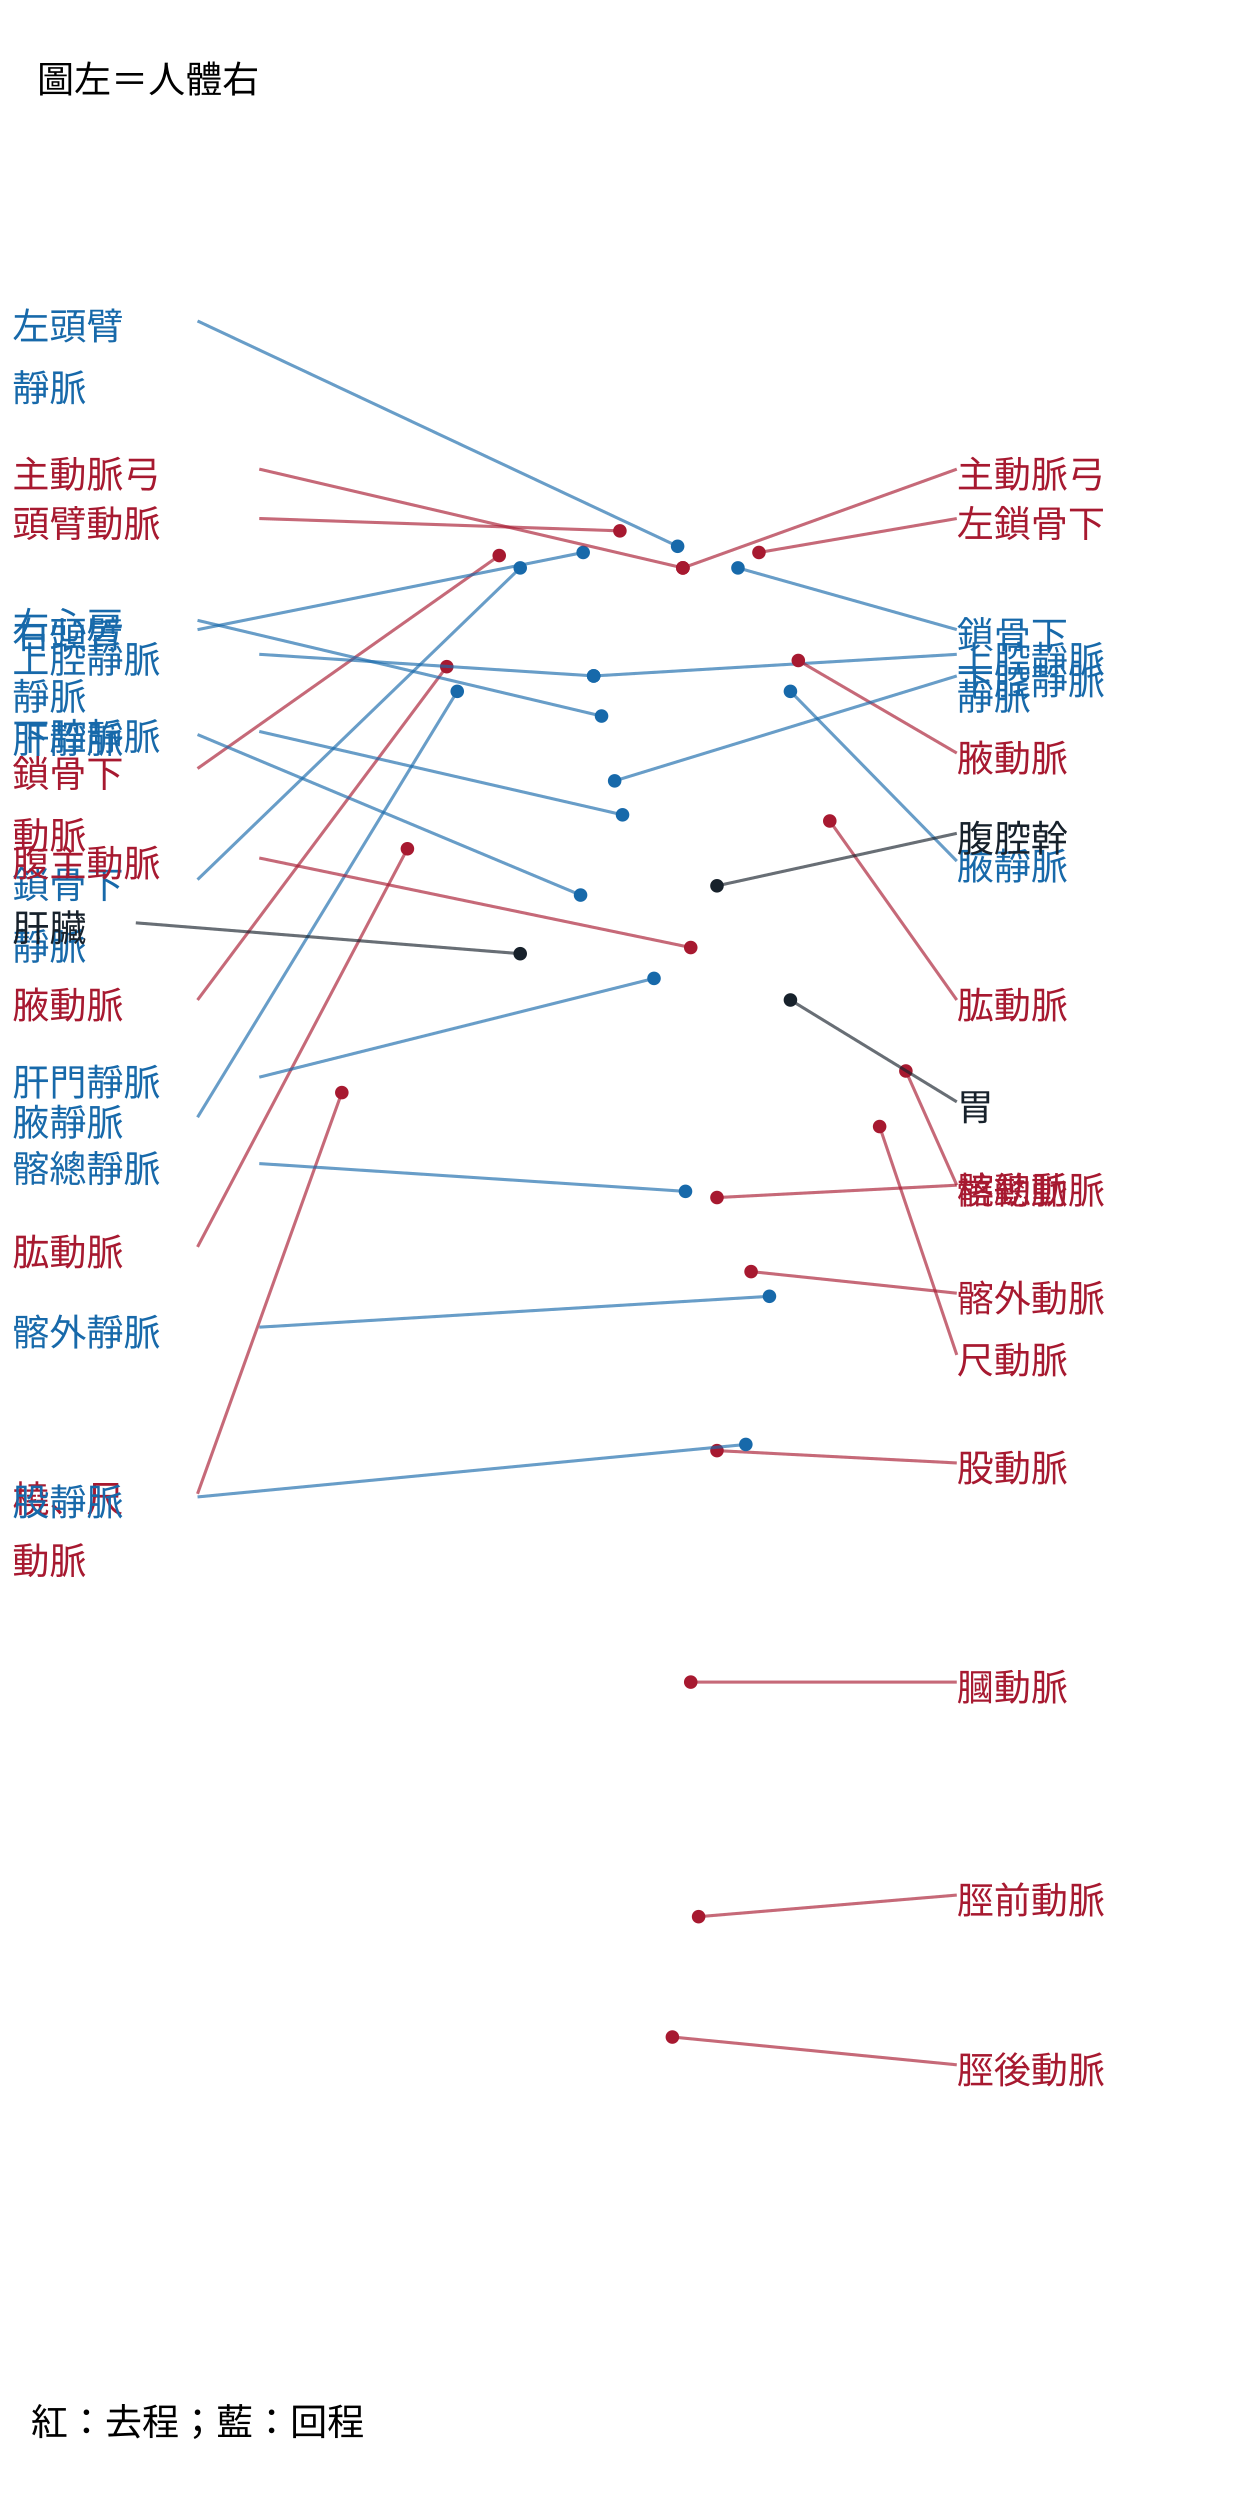
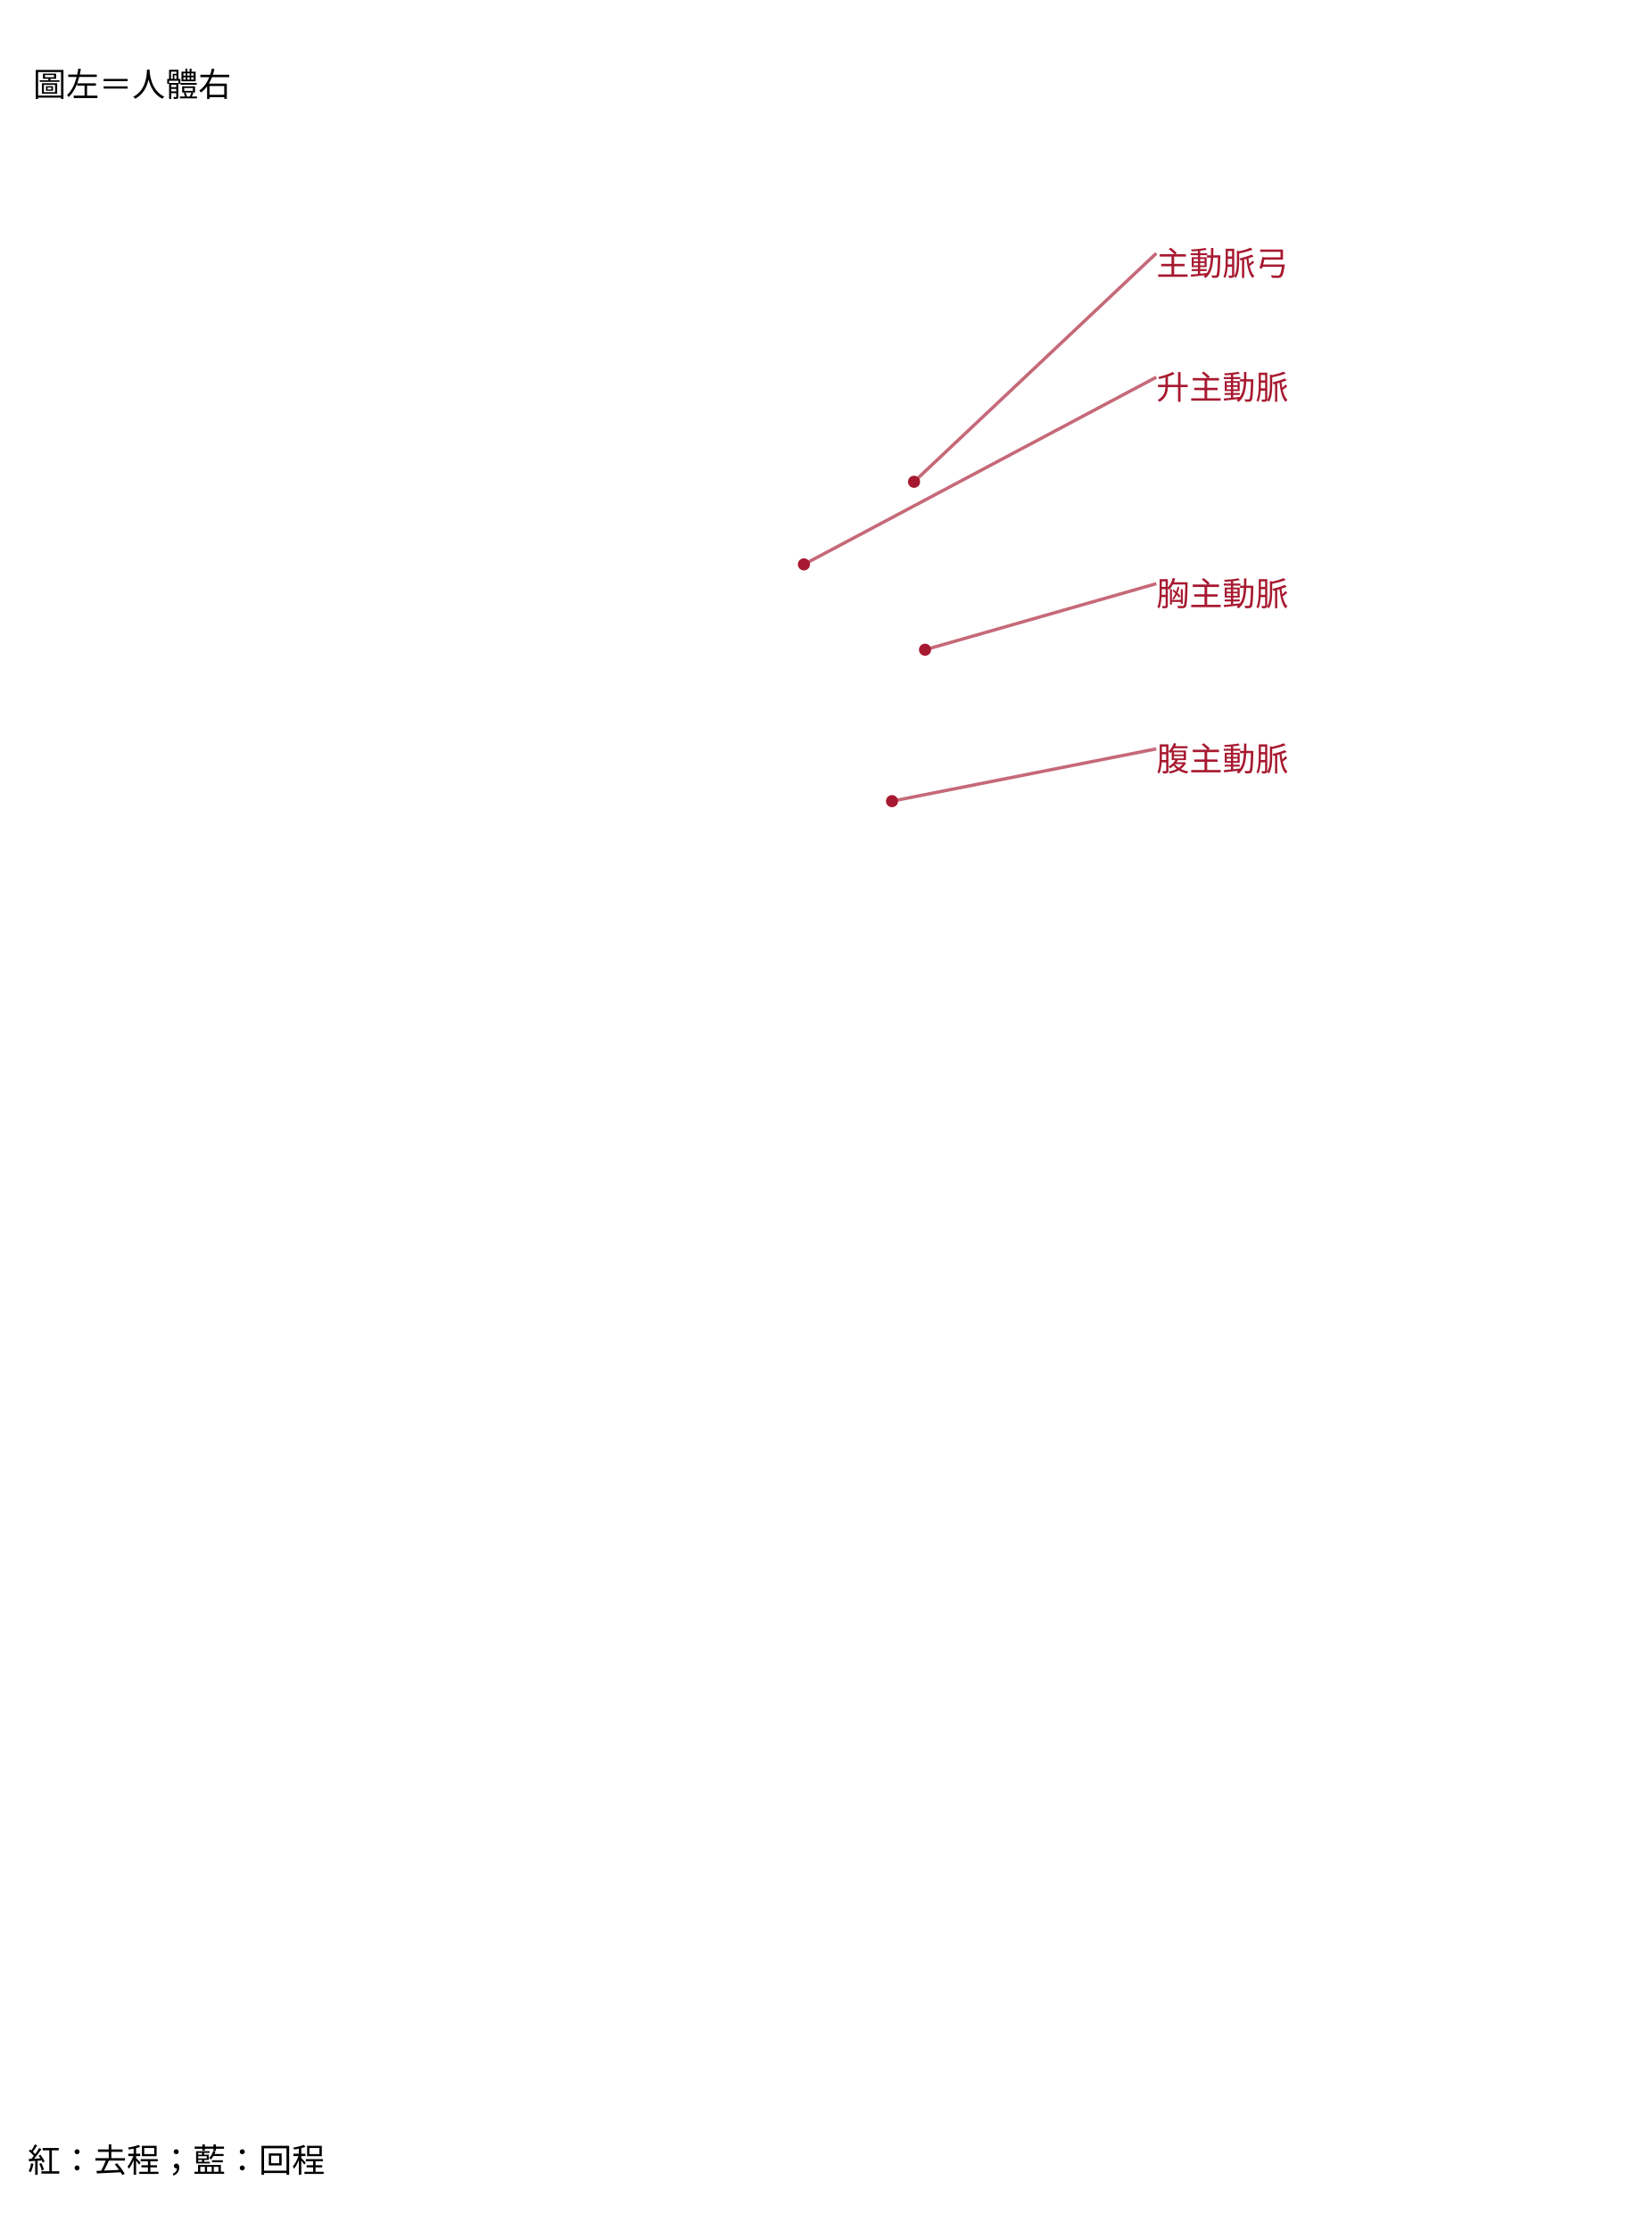
- <svg xmlns="http://www.w3.org/2000/svg" viewBox="0 0 400 810" role="img" aria-label="全身主要動靜脈｜圖左＝人體右">
-   <style>text{font-family:system-ui,sans-serif;font-size:calc(20px * var(--font-scale,1))} .anatomy-label path{opacity:.65}</style>
-   <text x="12" y="30">圖左＝人體右</text>
-   <g transform="translate(30 0) scale(.85 1)">
+ <svg xmlns="http://www.w3.org/2000/svg" viewBox="0 0 600 810" role="img" aria-label="全身主要動靜脈｜圖左＝人體右">
+   <style>text{font-family:system-ui,sans-serif;font-size:calc(28px * var(--font-scale,1))}.anatomy-label path{opacity:.65}[data-label-state]{display:none}[data-label-state="overview"]{display:block}</style>
+   <text x="12" y="35">圖左＝人體右</text>
+   <g transform="translate(140 0) scale(.8 1)">
    <g data-anatomy-base="major-vessels-anatomy-base.svg" />
  </g>
  <g class="anatomy-label" data-label-state="right-hand">
-     <path d="M200.85 172L84 168" stroke="#a71930" stroke-width="1" fill="none" />
-     <circle cx="200.85" cy="172" r="2.2" fill="#a71930" />
-     <text x="4" y="174" fill="#a71930">
-       <tspan x="4" dy="0">頭臂動脈</tspan>
-     </text>
-   </g>
-   <g class="anatomy-label" data-label-state="right-hand">
-     <path d="M161.75 180L64 249" stroke="#a71930" stroke-width="1" fill="none" />
-     <circle cx="161.75" cy="180" r="2.2" fill="#a71930" />
-     <text x="4" y="255" fill="#a71930">
-       <tspan x="4" dy="0">鎖骨下</tspan>
-       <tspan x="4" dy="20">動脈</tspan>
-     </text>
-   </g>
-   <g class="anatomy-label" data-label-state="right-hand">
-     <path d="M168.55 184L64 285" stroke="#1769aa" stroke-width="1" fill="none" />
-     <circle cx="168.55" cy="184" r="2.2" fill="#1769aa" />
-     <text x="4" y="291" fill="#1769aa">
-       <tspan x="4" dy="0">鎖骨下</tspan>
-       <tspan x="4" dy="20">靜脈</tspan>
-     </text>
-   </g>
-   <g class="anatomy-label" data-label-state="right-hand">
-     <path d="M144.75 216L64 324" stroke="#a71930" stroke-width="1" fill="none" />
-     <circle cx="144.75" cy="216" r="2.2" fill="#a71930" />
-     <text x="4" y="330" fill="#a71930">
-       <tspan x="4" dy="0">腋動脈</tspan>
-     </text>
-   </g>
-   <g class="anatomy-label" data-label-state="right-hand">
-     <path d="M148.15 224L64 362" stroke="#1769aa" stroke-width="1" fill="none" />
-     <circle cx="148.15" cy="224" r="2.2" fill="#1769aa" />
-     <text x="4" y="368" fill="#1769aa">
-       <tspan x="4" dy="0">腋靜脈</tspan>
-     </text>
-   </g>
-   <g class="anatomy-label" data-label-state="right-hand">
-     <path d="M132.0 275L64 404" stroke="#a71930" stroke-width="1" fill="none" />
-     <circle cx="132.0" cy="275" r="2.2" fill="#a71930" />
-     <text x="4" y="410" fill="#a71930">
-       <tspan x="4" dy="0">肱動脈</tspan>
-     </text>
-   </g>
-   <g class="anatomy-label" data-label-state="right-hand">
-     <path d="M110.75 354L64 484" stroke="#a71930" stroke-width="1" fill="none" />
-     <circle cx="110.75" cy="354" r="2.2" fill="#a71930" />
-     <text x="4" y="490" fill="#a71930">
-       <tspan x="4" dy="0">橈、尺</tspan>
-       <tspan x="4" dy="20">動脈</tspan>
-     </text>
-   </g>
-   <g class="anatomy-label" data-label-state="right-hand">
-     <path d="M188.95 179L64 204" stroke="#1769aa" stroke-width="1" fill="none" />
-     <circle cx="188.95" cy="179" r="2.2" fill="#1769aa" />
-     <text x="4" y="210" fill="#1769aa">
-       <tspan x="4" dy="0">右頭臂</tspan>
-       <tspan x="4" dy="20">靜脈</tspan>
-     </text>
-   </g>
-   <g class="anatomy-label" data-label-state="right-hand">
-     <path d="M221.25 184L310 152" stroke="#a71930" stroke-width="1" fill="none" />
-     <circle cx="221.25" cy="184" r="2.2" fill="#a71930" />
-     <text x="310" y="158" fill="#a71930">
-       <tspan x="310" dy="0">主動脈弓</tspan>
-     </text>
-   </g>
-   <g class="anatomy-label" data-label-state="right-hand">
-     <path d="M192.35 219L310 212" stroke="#1769aa" stroke-width="1" fill="none" />
-     <circle cx="192.35" cy="219" r="2.2" fill="#1769aa" />
-     <text x="310" y="218" fill="#1769aa">
-       <tspan x="310" dy="0">上腔靜脈</tspan>
-     </text>
-   </g>
-   <g class="anatomy-label" data-label-state="left-hand">
-     <path d="M245.9 179L310 168" stroke="#a71930" stroke-width="1" fill="none" />
-     <circle cx="245.9" cy="179" r="2.2" fill="#a71930" />
-     <text x="310" y="174" fill="#a71930">
-       <tspan x="310" dy="0">左鎖骨下</tspan>
-     </text>
-   </g>
-   <g class="anatomy-label" data-label-state="left-hand">
-     <path d="M258.65 214L310 244" stroke="#a71930" stroke-width="1" fill="none" />
-     <circle cx="258.65" cy="214" r="2.2" fill="#a71930" />
-     <text x="310" y="250" fill="#a71930">
-       <tspan x="310" dy="0">腋動脈</tspan>
-     </text>
-   </g>
-   <g class="anatomy-label" data-label-state="left-hand">
-     <path d="M239.1 184L310 204" stroke="#1769aa" stroke-width="1" fill="none" />
-     <circle cx="239.1" cy="184" r="2.2" fill="#1769aa" />
-     <text x="310" y="210" fill="#1769aa">
-       <tspan x="310" dy="0">鎖骨下</tspan>
-       <tspan x="310" dy="20">靜脈</tspan>
-     </text>
-   </g>
-   <g class="anatomy-label" data-label-state="left-hand">
-     <path d="M268.85 266L310 324" stroke="#a71930" stroke-width="1" fill="none" />
-     <circle cx="268.85" cy="266" r="2.2" fill="#a71930" />
-     <text x="310" y="330" fill="#a71930">
-       <tspan x="310" dy="0">肱動脈</tspan>
-     </text>
-   </g>
-   <g class="anatomy-label" data-label-state="left-hand">
-     <path d="M256.1 224L310 279" stroke="#1769aa" stroke-width="1" fill="none" />
-     <circle cx="256.1" cy="224" r="2.2" fill="#1769aa" />
-     <text x="310" y="285" fill="#1769aa">
-       <tspan x="310" dy="0">腋靜脈</tspan>
-     </text>
-   </g>
-   <g class="anatomy-label" data-label-state="left-hand">
-     <path d="M293.5 347L310 384" stroke="#a71930" stroke-width="1" fill="none" />
-     <circle cx="293.5" cy="347" r="2.2" fill="#a71930" />
-     <text x="310" y="390" fill="#a71930">
-       <tspan x="310" dy="0">橈動脈</tspan>
-     </text>
-   </g>
-   <g class="anatomy-label" data-label-state="left-hand">
-     <path d="M285.0 365L310 439" stroke="#a71930" stroke-width="1" fill="none" />
-     <circle cx="285.0" cy="365" r="2.2" fill="#a71930" />
-     <text x="310" y="445" fill="#a71930">
-       <tspan x="310" dy="0">尺動脈</tspan>
-     </text>
-   </g>
-   <g class="anatomy-label" data-label-state="left-hand">
-     <path d="M221.25 184L84 152" stroke="#a71930" stroke-width="1" fill="none" />
-     <circle cx="221.25" cy="184" r="2.2" fill="#a71930" />
-     <text x="4" y="158" fill="#a71930">
-       <tspan x="4" dy="0">主動脈弓</tspan>
-     </text>
-   </g>
-   <g class="anatomy-label" data-label-state="left-hand">
-     <path d="M219.55 177L64 104" stroke="#1769aa" stroke-width="1" fill="none" />
-     <circle cx="219.55" cy="177" r="2.2" fill="#1769aa" />
-     <text x="4" y="110" fill="#1769aa">
-       <tspan x="4" dy="0">左頭臂</tspan>
-       <tspan x="4" dy="20">靜脈</tspan>
-     </text>
-   </g>
-   <g class="anatomy-label" data-label-state="left-hand">
-     <path d="M192.35 219L84 212" stroke="#1769aa" stroke-width="1" fill="none" />
-     <circle cx="192.35" cy="219" r="2.2" fill="#1769aa" />
-     <text x="4" y="218" fill="#1769aa">
-       <tspan x="4" dy="0">上腔靜脈</tspan>
-     </text>
-   </g>
-   <g class="anatomy-label" data-label-state="left-foot">
-     <path d="M223.8 307L84 278" stroke="#a71930" stroke-width="1" fill="none" />
-     <circle cx="223.8" cy="307" r="2.2" fill="#a71930" />
-     <text x="4" y="284" fill="#a71930">
-       <tspan x="4" dy="0">腹主動脈</tspan>
-     </text>
-   </g>
-   <g class="anatomy-label" data-label-state="left-foot">
-     <path d="M232.3 388L310 384" stroke="#a71930" stroke-width="1" fill="none" />
-     <circle cx="232.3" cy="388" r="2.2" fill="#a71930" />
-     <text x="310" y="390" fill="#a71930">
-       <tspan x="310" dy="0">髂總動脈</tspan>
-     </text>
-   </g>
-   <g class="anatomy-label" data-label-state="left-foot">
-     <path d="M243.35 412L310 419" stroke="#a71930" stroke-width="1" fill="none" />
-     <circle cx="243.35" cy="412" r="2.2" fill="#a71930" />
-     <text x="310" y="425" fill="#a71930">
-       <tspan x="310" dy="0">髂外動脈</tspan>
-     </text>
-   </g>
-   <g class="anatomy-label" data-label-state="left-foot">
-     <path d="M232.3 470L310 474" stroke="#a71930" stroke-width="1" fill="none" />
-     <circle cx="232.3" cy="470" r="2.2" fill="#a71930" />
-     <text x="310" y="480" fill="#a71930">
-       <tspan x="310" dy="0">股動脈</tspan>
-     </text>
-   </g>
-   <g class="anatomy-label" data-label-state="left-foot">
-     <path d="M223.8 545L310 545" stroke="#a71930" stroke-width="1" fill="none" />
-     <circle cx="223.8" cy="545" r="2.2" fill="#a71930" />
-     <text x="310" y="551" fill="#a71930">
-       <tspan x="310" dy="0">膕動脈</tspan>
-     </text>
-   </g>
-   <g class="anatomy-label" data-label-state="left-foot">
-     <path d="M226.35 621L310 614" stroke="#a71930" stroke-width="1" fill="none" />
-     <circle cx="226.35" cy="621" r="2.2" fill="#a71930" />
-     <text x="310" y="620" fill="#a71930">
-       <tspan x="310" dy="0">脛前動脈</tspan>
-     </text>
-   </g>
-   <g class="anatomy-label" data-label-state="left-foot">
-     <path d="M217.85 660L310 669" stroke="#a71930" stroke-width="1" fill="none" />
-     <circle cx="217.85" cy="660" r="2.2" fill="#a71930" />
-     <text x="310" y="675" fill="#a71930">
-       <tspan x="310" dy="0">脛後動脈</tspan>
-     </text>
-   </g>
-   <g class="anatomy-label" data-label-state="left-foot">
-     <path d="M201.7 264L84 237" stroke="#1769aa" stroke-width="1" fill="none" />
-     <circle cx="201.7" cy="264" r="2.2" fill="#1769aa" />
-     <text x="4" y="243" fill="#1769aa">
-       <tspan x="4" dy="0">下腔靜脈</tspan>
-     </text>
-   </g>
-   <g class="anatomy-label" data-label-state="left-foot">
-     <path d="M222.1 386L84 377" stroke="#1769aa" stroke-width="1" fill="none" />
-     <circle cx="222.1" cy="386" r="2.2" fill="#1769aa" />
-     <text x="4" y="383" fill="#1769aa">
-       <tspan x="4" dy="0">髂總靜脈</tspan>
-     </text>
-   </g>
-   <g class="anatomy-label" data-label-state="left-foot">
-     <path d="M249.3 420L84 430" stroke="#1769aa" stroke-width="1" fill="none" />
-     <circle cx="249.3" cy="420" r="2.2" fill="#1769aa" />
-     <text x="4" y="436" fill="#1769aa">
-       <tspan x="4" dy="0">髂外靜脈</tspan>
-     </text>
-   </g>
-   <g class="anatomy-label" data-label-state="left-foot">
-     <path d="M241.65 468L64 485" stroke="#1769aa" stroke-width="1" fill="none" />
-     <circle cx="241.65" cy="468" r="2.2" fill="#1769aa" />
-     <text x="4" y="491" fill="#1769aa">
-       <tspan x="4" dy="0">股靜脈</tspan>
-     </text>
-   </g>
-   <g class="anatomy-label" data-label-state="stomach">
-     <path d="M232.3 287L310 270" stroke="#17212b" stroke-width="1" fill="none" />
-     <circle cx="232.3" cy="287" r="2.2" fill="#17212b" />
-     <text x="310" y="276" fill="#17212b">
-       <tspan x="310" dy="0">腹腔幹</tspan>
-     </text>
-   </g>
-   <g class="anatomy-label" data-label-state="stomach">
-     <path d="M256.1 324L310 357" stroke="#17212b" stroke-width="1" fill="none" />
-     <circle cx="256.1" cy="324" r="2.2" fill="#17212b" />
-     <text x="310" y="363" fill="#17212b">
-       <tspan x="310" dy="0">胃</tspan>
-     </text>
-   </g>
-   <g class="anatomy-label" data-label-state="stomach">
-     <path d="M168.55 309L44 299" stroke="#17212b" stroke-width="1" fill="none" />
-     <circle cx="168.55" cy="309" r="2.2" fill="#17212b" />
-     <text x="4" y="305" fill="#17212b">
-       <tspan x="4" dy="0">肝臟</tspan>
-     </text>
-   </g>
-   <g class="anatomy-label" data-label-state="stomach">
-     <path d="M211.9 317L84 349" stroke="#1769aa" stroke-width="1" fill="none" />
-     <circle cx="211.9" cy="317" r="2.2" fill="#1769aa" />
-     <text x="4" y="355" fill="#1769aa">
-       <tspan x="4" dy="0">肝門靜脈</tspan>
-     </text>
-   </g>
-   <g class="anatomy-label" data-label-state="stomach">
-     <path d="M188.1 290L64 238" stroke="#1769aa" stroke-width="1" fill="none" />
-     <circle cx="188.1" cy="290" r="2.2" fill="#1769aa" />
-     <text x="4" y="244" fill="#1769aa">
-       <tspan x="4" dy="0">肝靜脈</tspan>
-     </text>
-   </g>
-   <g class="anatomy-label" data-label-state="stomach">
-     <path d="M199.15 253L310 219" stroke="#1769aa" stroke-width="1" fill="none" />
-     <circle cx="199.15" cy="253" r="2.2" fill="#1769aa" />
-     <text x="310" y="225" fill="#1769aa">
-       <tspan x="310" dy="0">下腔靜脈</tspan>
-     </text>
-   </g>
-   <g class="anatomy-label" data-label-state="stomach">
-     <path d="M194.9 232L64 201" stroke="#1769aa" stroke-width="1" fill="none" />
-     <circle cx="194.9" cy="232" r="2.2" fill="#1769aa" />
-     <text x="4" y="207" fill="#1769aa">
-       <tspan x="4" dy="0">右心房</tspan>
-     </text>
+     <path d="M296.0 176L120 167" stroke="#a71930" stroke-width="1.2" fill="none" />
+     <circle cx="296.0" cy="176" r="2.2" fill="#a71930" />
+     <text x="8" y="175" fill="#a71930">頭臂動脈</text>
+   </g>
+   <g class="anatomy-label" data-label-state="right-hand">
+     <path d="M265.6 180L148 212" stroke="#a71930" stroke-width="1.2" fill="none" />
+     <circle cx="265.6" cy="180" r="2.2" fill="#a71930" />
+     <text x="8" y="220" fill="#a71930">鎖骨下動脈</text>
+   </g>
+   <g class="anatomy-label" data-label-state="right-hand">
+     <path d="M270.4 184L148 257" stroke="#1769aa" stroke-width="1.2" fill="none" />
+     <circle cx="270.4" cy="184" r="2.2" fill="#1769aa" />
+     <text x="8" y="265" fill="#1769aa">鎖骨下靜脈</text>
+   </g>
+   <g class="anatomy-label" data-label-state="right-hand">
+     <path d="M248.0 216L92 302" stroke="#a71930" stroke-width="1.2" fill="none" />
+     <circle cx="248.0" cy="216" r="2.2" fill="#a71930" />
+     <text x="8" y="310" fill="#a71930">腋動脈</text>
+   </g>
+   <g class="anatomy-label" data-label-state="right-hand">
+     <path d="M251.2 224L92 347" stroke="#1769aa" stroke-width="1.2" fill="none" />
+     <circle cx="251.2" cy="224" r="2.2" fill="#1769aa" />
+     <text x="8" y="355" fill="#1769aa">腋靜脈</text>
+   </g>
+   <g class="anatomy-label" data-label-state="right-hand">
+     <path d="M236.0 275L92 412" stroke="#a71930" stroke-width="1.2" fill="none" />
+     <circle cx="236.0" cy="275" r="2.2" fill="#a71930" />
+     <text x="8" y="420" fill="#a71930">肱動脈</text>
+   </g>
+   <g class="anatomy-label" data-label-state="right-hand">
+     <path d="M216.0 354L148 487" stroke="#a71930" stroke-width="1.2" fill="none" />
+     <circle cx="216.0" cy="354" r="2.2" fill="#a71930" />
+     <text x="8" y="495" fill="#a71930">橈、尺動脈</text>
+   </g>
+   <g class="anatomy-label" data-label-state="right-hand">
+     <path d="M288.0 179L420 197" stroke="#1769aa" stroke-width="1.2" fill="none" />
+     <circle cx="288.0" cy="179" r="2.2" fill="#1769aa" />
+     <text x="420" y="205" fill="#1769aa">右頭臂靜脈</text>
+   </g>
+   <g class="anatomy-label" data-label-state="right-hand">
+     <path d="M292.0 205L420 232" stroke="#a71930" stroke-width="1.2" fill="none" />
+     <circle cx="292.0" cy="205" r="2.2" fill="#a71930" />
+     <text x="420" y="240" fill="#a71930">升主動脈</text>
+   </g>
+   <g class="anatomy-label" data-label-state="right-hand">
+     <path d="M290.4 218L420 292" stroke="#1769aa" stroke-width="1.2" fill="none" />
+     <circle cx="290.4" cy="218" r="2.2" fill="#1769aa" />
+     <text x="420" y="300" fill="#1769aa">上腔靜脈</text>
+   </g>
+   <g class="anatomy-label" data-label-state="right-hand">
+     <path d="M332.0 175L420 92" stroke="#a71930" stroke-width="1.2" fill="none" />
+     <circle cx="332.0" cy="175" r="2.2" fill="#a71930" />
+     <text x="420" y="100" fill="#a71930">主動脈弓</text>
+   </g>
+   <g class="anatomy-label" data-label-state="left-hand">
+     <path d="M348.0 180L420 212" stroke="#a71930" stroke-width="1.2" fill="none" />
+     <circle cx="348.0" cy="180" r="2.2" fill="#a71930" />
+     <text x="420" y="220" fill="#a71930">左鎖骨下動脈</text>
+   </g>
+   <g class="anatomy-label" data-label-state="left-hand">
+     <path d="M336.8 187L420 257" stroke="#1769aa" stroke-width="1.2" fill="none" />
+     <circle cx="336.8" cy="187" r="2.2" fill="#1769aa" />
+     <text x="420" y="265" fill="#1769aa">鎖骨下靜脈</text>
+   </g>
+   <g class="anatomy-label" data-label-state="left-hand">
+     <path d="M355.2 216L420 302" stroke="#a71930" stroke-width="1.2" fill="none" />
+     <circle cx="355.2" cy="216" r="2.2" fill="#a71930" />
+     <text x="420" y="310" fill="#a71930">腋動脈</text>
+   </g>
+   <g class="anatomy-label" data-label-state="left-hand">
+     <path d="M352.8 224L420 347" stroke="#1769aa" stroke-width="1.2" fill="none" />
+     <circle cx="352.8" cy="224" r="2.2" fill="#1769aa" />
+     <text x="420" y="355" fill="#1769aa">腋靜脈</text>
+   </g>
+   <g class="anatomy-label" data-label-state="left-hand">
+     <path d="M364.8 266L420 412" stroke="#a71930" stroke-width="1.2" fill="none" />
+     <circle cx="364.8" cy="266" r="2.2" fill="#a71930" />
+     <text x="420" y="420" fill="#a71930">肱動脈</text>
+   </g>
+   <g class="anatomy-label" data-label-state="left-hand">
+     <path d="M380.8 365L420 487" stroke="#a71930" stroke-width="1.2" fill="none" />
+     <circle cx="380.8" cy="365" r="2.2" fill="#a71930" />
+     <text x="420" y="495" fill="#a71930">橈、尺動脈</text>
+   </g>
+   <g class="anatomy-label" data-label-state="left-hand">
+     <path d="M314.4 176L148 197" stroke="#1769aa" stroke-width="1.2" fill="none" />
+     <circle cx="314.4" cy="176" r="2.2" fill="#1769aa" />
+     <text x="8" y="205" fill="#1769aa">左頭臂靜脈</text>
+   </g>
+   <g class="anatomy-label" data-label-state="left-hand">
+     <path d="M292.0 205L120 232" stroke="#a71930" stroke-width="1.2" fill="none" />
+     <circle cx="292.0" cy="205" r="2.2" fill="#a71930" />
+     <text x="8" y="240" fill="#a71930">升主動脈</text>
+   </g>
+   <g class="anatomy-label" data-label-state="left-hand">
+     <path d="M290.4 218L120 292" stroke="#1769aa" stroke-width="1.2" fill="none" />
+     <circle cx="290.4" cy="218" r="2.2" fill="#1769aa" />
+     <text x="8" y="300" fill="#1769aa">上腔靜脈</text>
+   </g>
+   <g class="anatomy-label" data-label-state="left-hand">
+     <path d="M332.0 175L120 92" stroke="#a71930" stroke-width="1.2" fill="none" />
+     <circle cx="332.0" cy="175" r="2.2" fill="#a71930" />
+     <text x="8" y="100" fill="#a71930">主動脈弓</text>
+   </g>
+   <g class="anatomy-label" data-label-state="left-foot">
+     <path d="M292.0 205L420 137" stroke="#a71930" stroke-width="1.2" fill="none" />
+     <circle cx="292.0" cy="205" r="2.2" fill="#a71930" />
+     <text x="420" y="145" fill="#a71930">升主動脈</text>
+   </g>
+   <g class="anatomy-label" data-label-state="left-foot">
+     <path d="M332.0 175L420 92" stroke="#a71930" stroke-width="1.2" fill="none" />
+     <circle cx="332.0" cy="175" r="2.2" fill="#a71930" />
+     <text x="420" y="100" fill="#a71930">主動脈弓</text>
+   </g>
+   <g class="anatomy-label" data-label-state="left-foot">
+     <path d="M336.0 236L420 212" stroke="#a71930" stroke-width="1.2" fill="none" />
+     <circle cx="336.0" cy="236" r="2.2" fill="#a71930" />
+     <text x="420" y="220" fill="#a71930">胸主動脈</text>
+   </g>
+   <g class="anatomy-label" data-label-state="left-foot">
+     <path d="M324.0 291L420 272" stroke="#a71930" stroke-width="1.2" fill="none" />
+     <circle cx="324.0" cy="291" r="2.2" fill="#a71930" />
+     <text x="420" y="280" fill="#a71930">腹主動脈</text>
+   </g>
+   <g class="anatomy-label" data-label-state="stomach">
+     <path d="M292.0 205L420 137" stroke="#a71930" stroke-width="1.2" fill="none" />
+     <circle cx="292.0" cy="205" r="2.2" fill="#a71930" />
+     <text x="420" y="145" fill="#a71930">升主動脈</text>
+   </g>
+   <g class="anatomy-label" data-label-state="stomach">
+     <path d="M332.0 175L420 92" stroke="#a71930" stroke-width="1.2" fill="none" />
+     <circle cx="332.0" cy="175" r="2.2" fill="#a71930" />
+     <text x="420" y="100" fill="#a71930">主動脈弓</text>
+   </g>
+   <g class="anatomy-label" data-label-state="stomach">
+     <path d="M336.0 236L420 212" stroke="#a71930" stroke-width="1.2" fill="none" />
+     <circle cx="336.0" cy="236" r="2.2" fill="#a71930" />
+     <text x="420" y="220" fill="#a71930">胸主動脈</text>
+   </g>
+   <g class="anatomy-label" data-label-state="stomach">
+     <path d="M324.0 291L420 272" stroke="#a71930" stroke-width="1.2" fill="none" />
+     <circle cx="324.0" cy="291" r="2.2" fill="#a71930" />
+     <text x="420" y="280" fill="#a71930">腹主動脈</text>
+   </g>
+   <g class="anatomy-label" data-label-state="overview">
+     <path d="M292.0 205L420 137" stroke="#a71930" stroke-width="1.2" fill="none" />
+     <circle cx="292.0" cy="205" r="2.2" fill="#a71930" />
+     <text x="420" y="145" fill="#a71930">升主動脈</text>
+   </g>
+   <g class="anatomy-label" data-label-state="overview">
+     <path d="M332.0 175L420 92" stroke="#a71930" stroke-width="1.2" fill="none" />
+     <circle cx="332.0" cy="175" r="2.2" fill="#a71930" />
+     <text x="420" y="100" fill="#a71930">主動脈弓</text>
+   </g>
+   <g class="anatomy-label" data-label-state="overview">
+     <path d="M336.0 236L420 212" stroke="#a71930" stroke-width="1.2" fill="none" />
+     <circle cx="336.0" cy="236" r="2.2" fill="#a71930" />
+     <text x="420" y="220" fill="#a71930">胸主動脈</text>
+   </g>
+   <g class="anatomy-label" data-label-state="overview">
+     <path d="M324.0 291L420 272" stroke="#a71930" stroke-width="1.2" fill="none" />
+     <circle cx="324.0" cy="291" r="2.2" fill="#a71930" />
+     <text x="420" y="280" fill="#a71930">腹主動脈</text>
+   </g>
+   <g class="anatomy-label" data-label-state="left-foot">
+     <path d="M330.4 389L420 377" stroke="#a71930" stroke-width="1.2" fill="none" />
+     <circle cx="330.4" cy="389" r="2.2" fill="#a71930" />
+     <text x="420" y="385" fill="#a71930">髂總動脈</text>
+   </g>
+   <g class="anatomy-label" data-label-state="left-foot">
+     <path d="M329.6 409L420 422" stroke="#a71930" stroke-width="1.2" fill="none" />
+     <circle cx="329.6" cy="409" r="2.2" fill="#a71930" />
+     <text x="420" y="430" fill="#a71930">髂外動脈</text>
+   </g>
+   <g class="anatomy-label" data-label-state="left-foot">
+     <path d="M321.6 467L420 472" stroke="#a71930" stroke-width="1.2" fill="none" />
+     <circle cx="321.6" cy="467" r="2.2" fill="#a71930" />
+     <text x="420" y="480" fill="#a71930">股動脈</text>
+   </g>
+   <g class="anatomy-label" data-label-state="left-foot">
+     <path d="M322.4 545L420 545" stroke="#a71930" stroke-width="1.2" fill="none" />
+     <circle cx="322.4" cy="545" r="2.2" fill="#a71930" />
+     <text x="420" y="553" fill="#a71930">膕動脈</text>
+   </g>
+   <g class="anatomy-label" data-label-state="left-foot">
+     <path d="M324.8 621L420 612" stroke="#a71930" stroke-width="1.2" fill="none" />
+     <circle cx="324.8" cy="621" r="2.2" fill="#a71930" />
+     <text x="420" y="620" fill="#a71930">脛前動脈</text>
+   </g>
+   <g class="anatomy-label" data-label-state="left-foot">
+     <path d="M316.8 660L420 671" stroke="#a71930" stroke-width="1.2" fill="none" />
+     <circle cx="316.8" cy="660" r="2.2" fill="#a71930" />
+     <text x="420" y="679" fill="#a71930">脛後動脈</text>
+   </g>
+   <g class="anatomy-label" data-label-state="left-foot">
+     <path d="M297.6 267L120 240" stroke="#1769aa" stroke-width="1.2" fill="none" />
+     <circle cx="297.6" cy="267" r="2.2" fill="#1769aa" />
+     <text x="8" y="248" fill="#1769aa">下腔靜脈</text>
+   </g>
+   <g class="anatomy-label" data-label-state="left-foot">
+     <path d="M310.4 388L120 366" stroke="#1769aa" stroke-width="1.2" fill="none" />
+     <circle cx="310.4" cy="388" r="2.2" fill="#1769aa" />
+     <text x="8" y="374" fill="#1769aa">髂總靜脈</text>
+   </g>
+   <g class="anatomy-label" data-label-state="left-foot">
+     <path d="M321.6 418L120 424" stroke="#1769aa" stroke-width="1.2" fill="none" />
+     <circle cx="321.6" cy="418" r="2.2" fill="#1769aa" />
+     <text x="8" y="432" fill="#1769aa">髂外靜脈</text>
+   </g>
+   <g class="anatomy-label" data-label-state="left-foot">
+     <path d="M313.6 469L92 490" stroke="#1769aa" stroke-width="1.2" fill="none" />
+     <circle cx="313.6" cy="469" r="2.2" fill="#1769aa" />
+     <text x="8" y="498" fill="#1769aa">股靜脈</text>
+   </g>
+   <g class="anatomy-label" data-label-state="stomach">
+     <path d="M328.8 298L420 317" stroke="#17212b" stroke-width="1.2" fill="none" />
+     <circle cx="328.8" cy="298" r="2.2" fill="#17212b" />
+     <text x="420" y="325" fill="#17212b">腹腔幹</text>
+   </g>
+   <g class="anatomy-label" data-label-state="stomach">
+     <path d="M348.0 330L420 374" stroke="#17212b" stroke-width="1.2" fill="none" />
+     <circle cx="348.0" cy="330" r="2.2" fill="#17212b" />
+     <text x="420" y="382" fill="#17212b">胃</text>
+   </g>
+   <g class="anatomy-label" data-label-state="stomach">
+     <path d="M272.0 309L64 309" stroke="#17212b" stroke-width="1.2" fill="none" />
+     <circle cx="272.0" cy="309" r="2.2" fill="#17212b" />
+     <text x="8" y="317" fill="#17212b">肝臟</text>
+   </g>
+   <g class="anatomy-label" data-label-state="stomach">
+     <path d="M326.4 342L120 368" stroke="#1769aa" stroke-width="1.2" fill="none" />
+     <circle cx="326.4" cy="342" r="2.2" fill="#1769aa" />
+     <text x="8" y="376" fill="#1769aa">肝門靜脈</text>
+   </g>
+   <g class="anatomy-label" data-label-state="stomach">
+     <path d="M288.8 282L92 260" stroke="#1769aa" stroke-width="1.2" fill="none" />
+     <circle cx="288.8" cy="282" r="2.2" fill="#1769aa" />
+     <text x="8" y="268" fill="#1769aa">肝靜脈</text>
+   </g>
+   <g class="anatomy-label" data-label-state="stomach">
+     <path d="M295.2 254L120 212" stroke="#1769aa" stroke-width="1.2" fill="none" />
+     <circle cx="295.2" cy="254" r="2.2" fill="#1769aa" />
+     <text x="8" y="220" fill="#1769aa">下腔靜脈</text>
+   </g>
+   <g class="anatomy-label" data-label-state="stomach">
+     <path d="M290.4 225L92 159" stroke="#1769aa" stroke-width="1.2" fill="none" />
+     <circle cx="290.4" cy="225" r="2.2" fill="#1769aa" />
+     <text x="8" y="167" fill="#1769aa">右心房</text>
  </g>
  <text x="10" y="789">紅：去程；藍：回程</text>
</svg>
